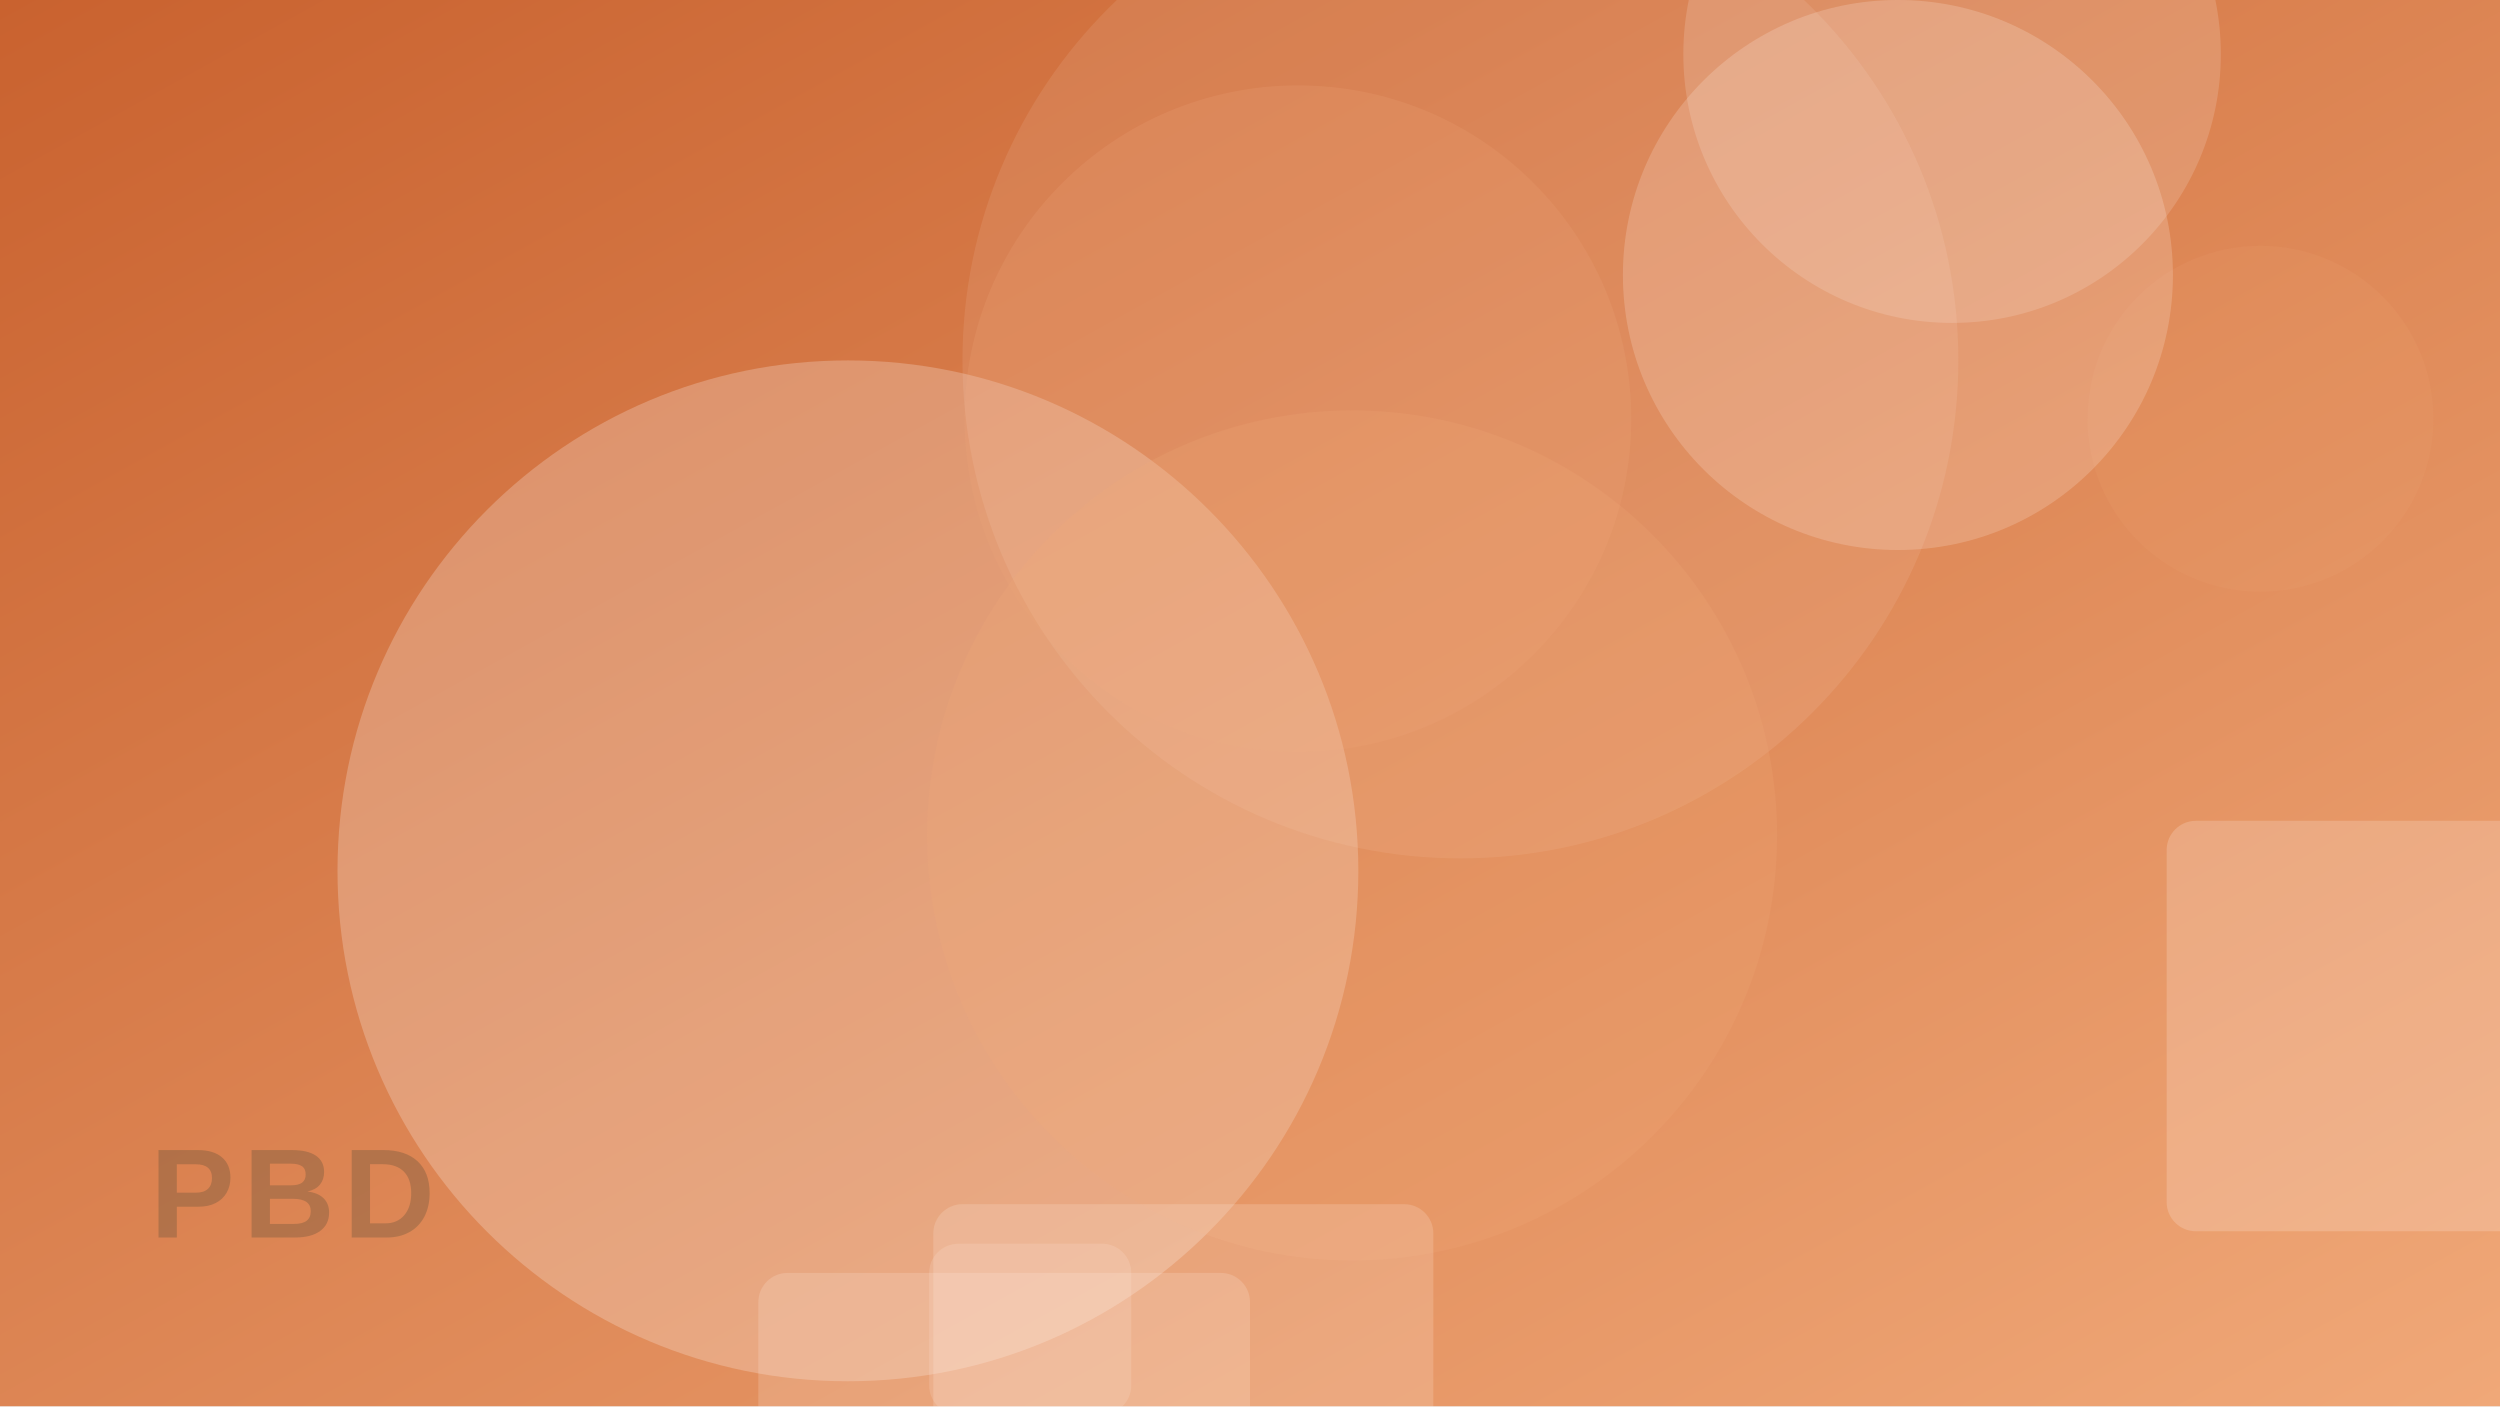
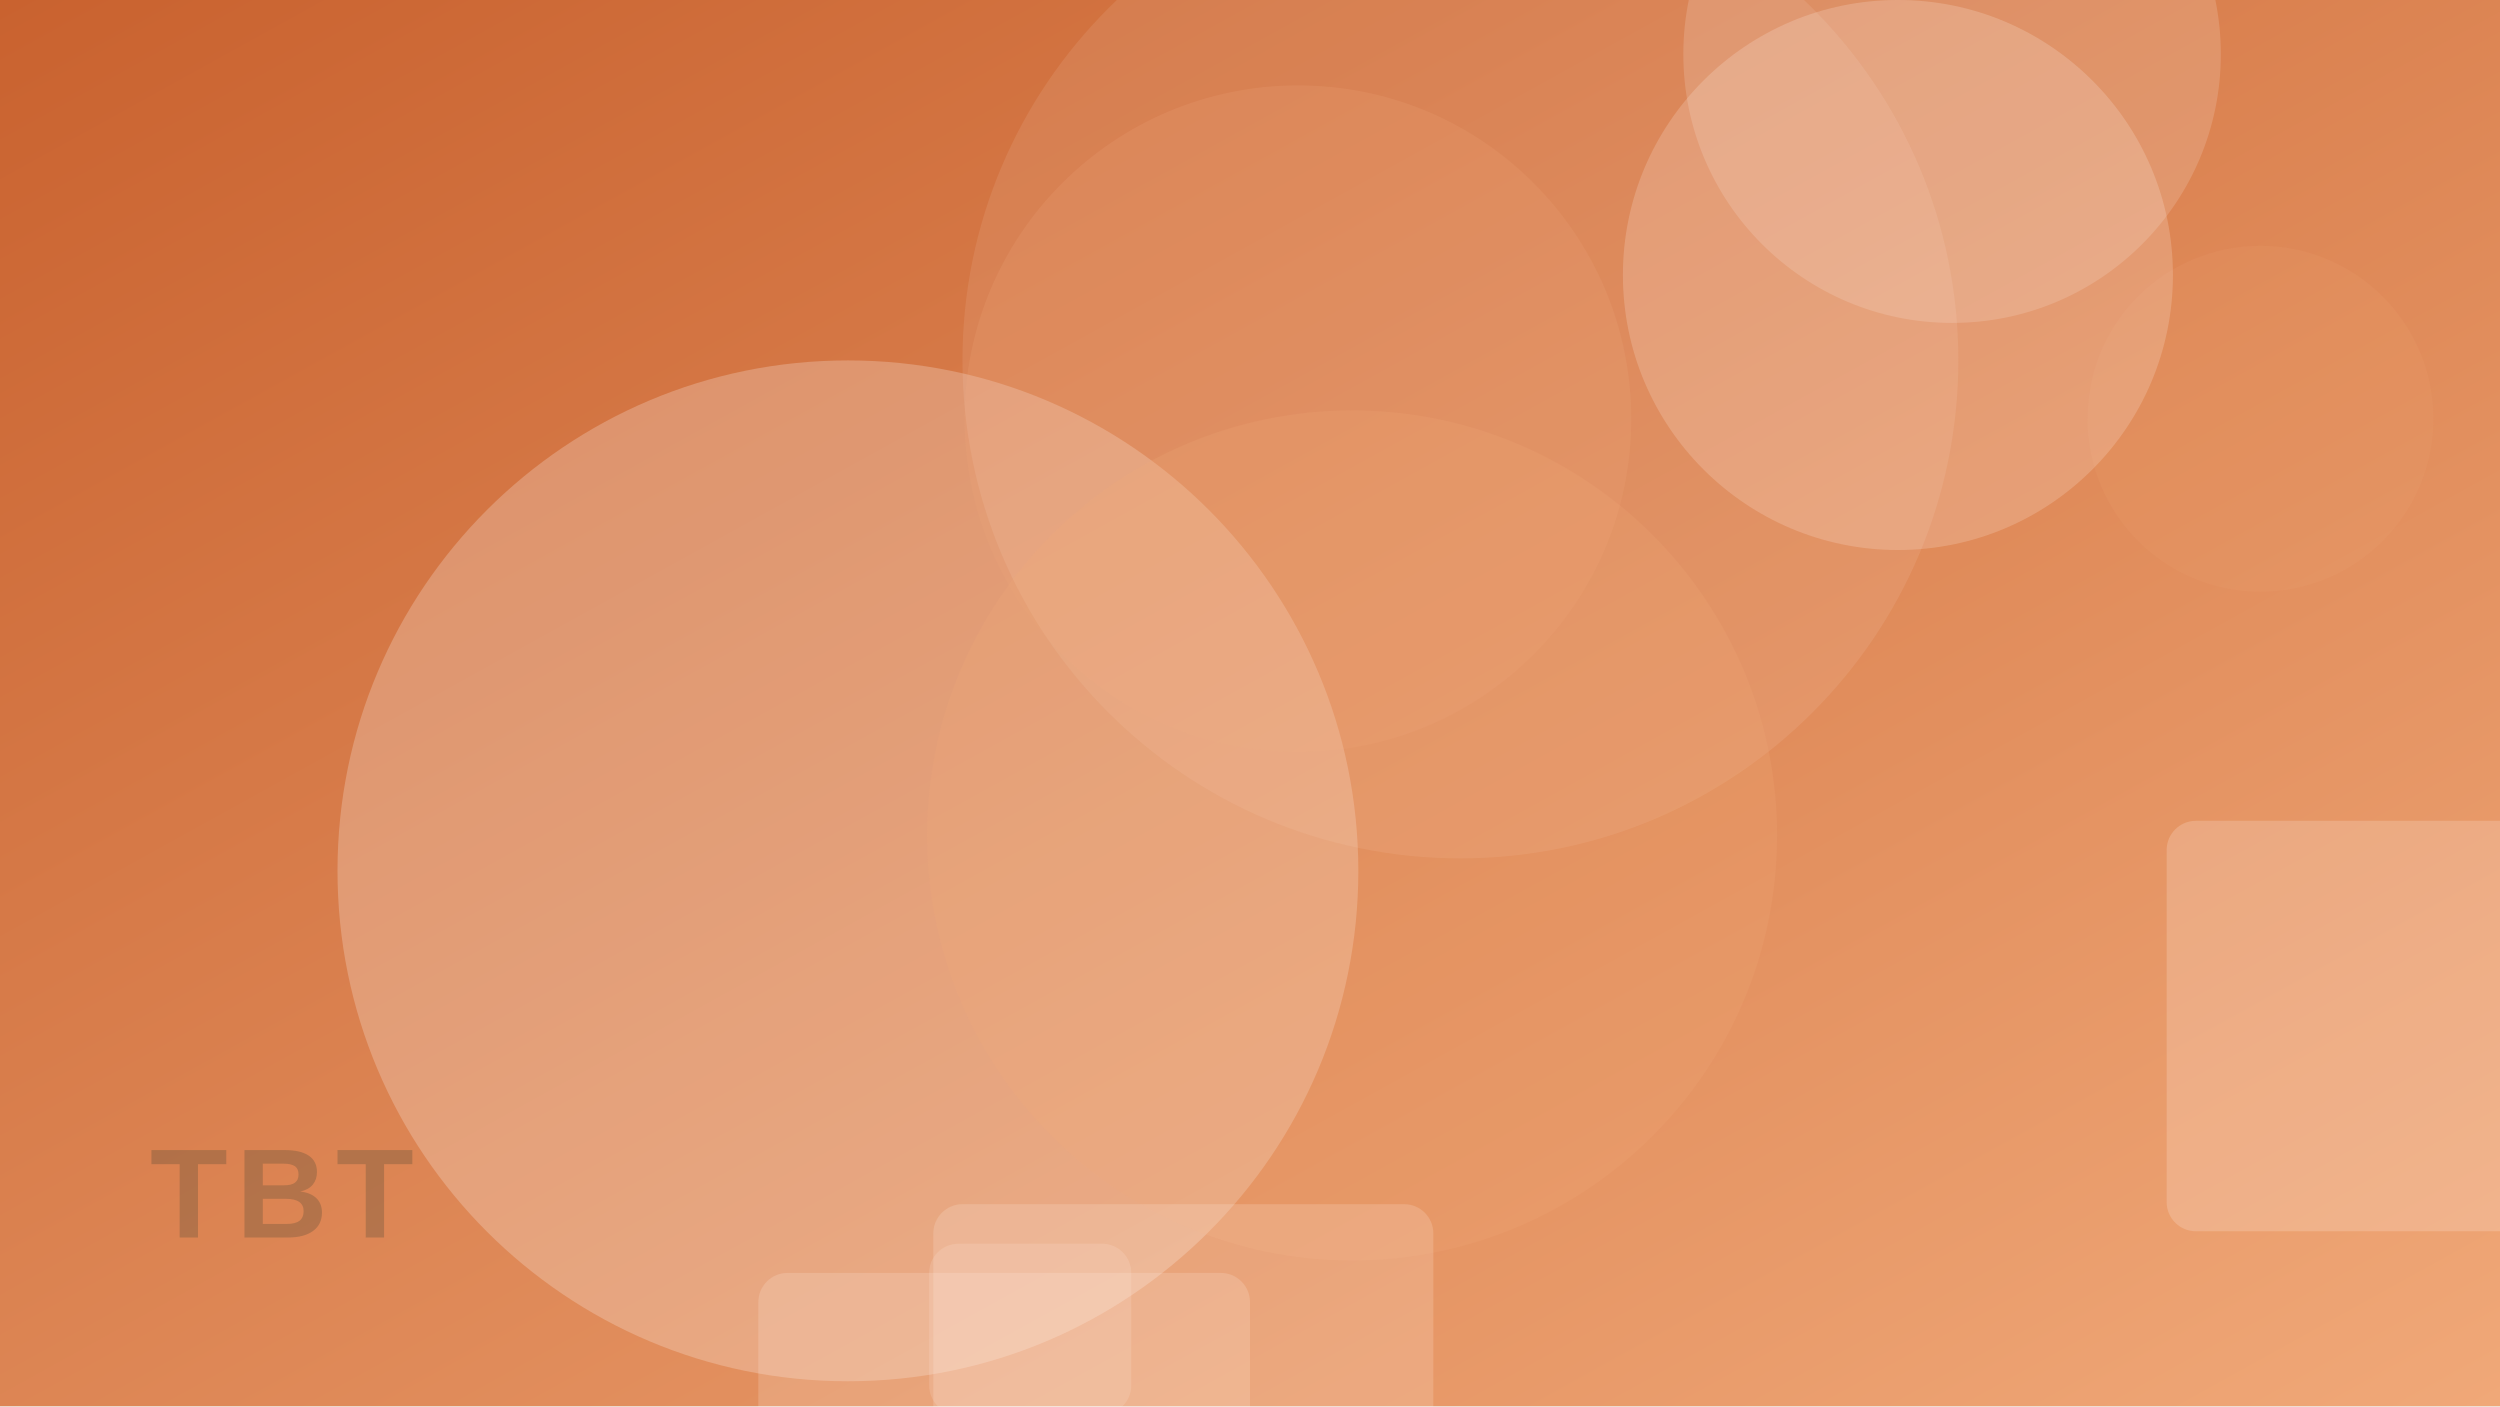
- <svg xmlns="http://www.w3.org/2000/svg" viewBox="0 0 1200 675" width="1200" height="675" role="img" aria-label="Posyandu Balita dan Lansia Bulan September">
+ <svg xmlns="http://www.w3.org/2000/svg" viewBox="0 0 1200 675" width="1200" height="675" role="img" aria-label="Turnamen Bulu Tangkis Antar-RW Piala Kampung Sanggrahan">
  <defs>
    <linearGradient id="g" x1="0" y1="0" x2="1" y2="1">
      <stop offset="0%" stop-color="#c9622f" />
      <stop offset="100%" stop-color="#f0a878" />
    </linearGradient>
  </defs>
  <rect width="1200" height="675" fill="url(#g)" />
  <circle cx="1085" cy="201" r="83" fill="#f0a878" opacity="0.12" />
  <circle cx="911" cy="132" r="132" fill="#fdeee4" opacity="0.21" />
  <circle cx="407" cy="418" r="245" fill="#ffffff" opacity="0.23" />
  <circle cx="623" cy="201" r="160" fill="#f0a878" opacity="0.15" />
  <circle cx="701" cy="173" r="239" fill="#fdeee4" opacity="0.10" />
  <circle cx="937" cy="26" r="129" fill="#ffffff" opacity="0.15" />
  <circle cx="649" cy="401" r="204" fill="#f0a878" opacity="0.20" />
  <rect x="446" y="597" width="97" height="82" rx="14" fill="#fdeee4" opacity="0.16" />
  <rect x="1040" y="394" width="238" height="197" rx="14" fill="#fdeee4" opacity="0.22" />
  <rect x="448" y="578" width="240" height="191" rx="14" fill="#fdeee4" opacity="0.19" />
  <rect x="364" y="611" width="236" height="233" rx="14" fill="#fdeee4" opacity="0.19" />
-   <text x="72" y="594" font-family="Segoe UI, Arial, sans-serif" font-size="61" font-weight="700" letter-spacing="4" fill="#0f2e26" opacity="0.20">PBD</text>
+   <text x="72" y="594" font-family="Segoe UI, Arial, sans-serif" font-size="61" font-weight="700" letter-spacing="4" fill="#0f2e26" opacity="0.20">TBT</text>
</svg>
